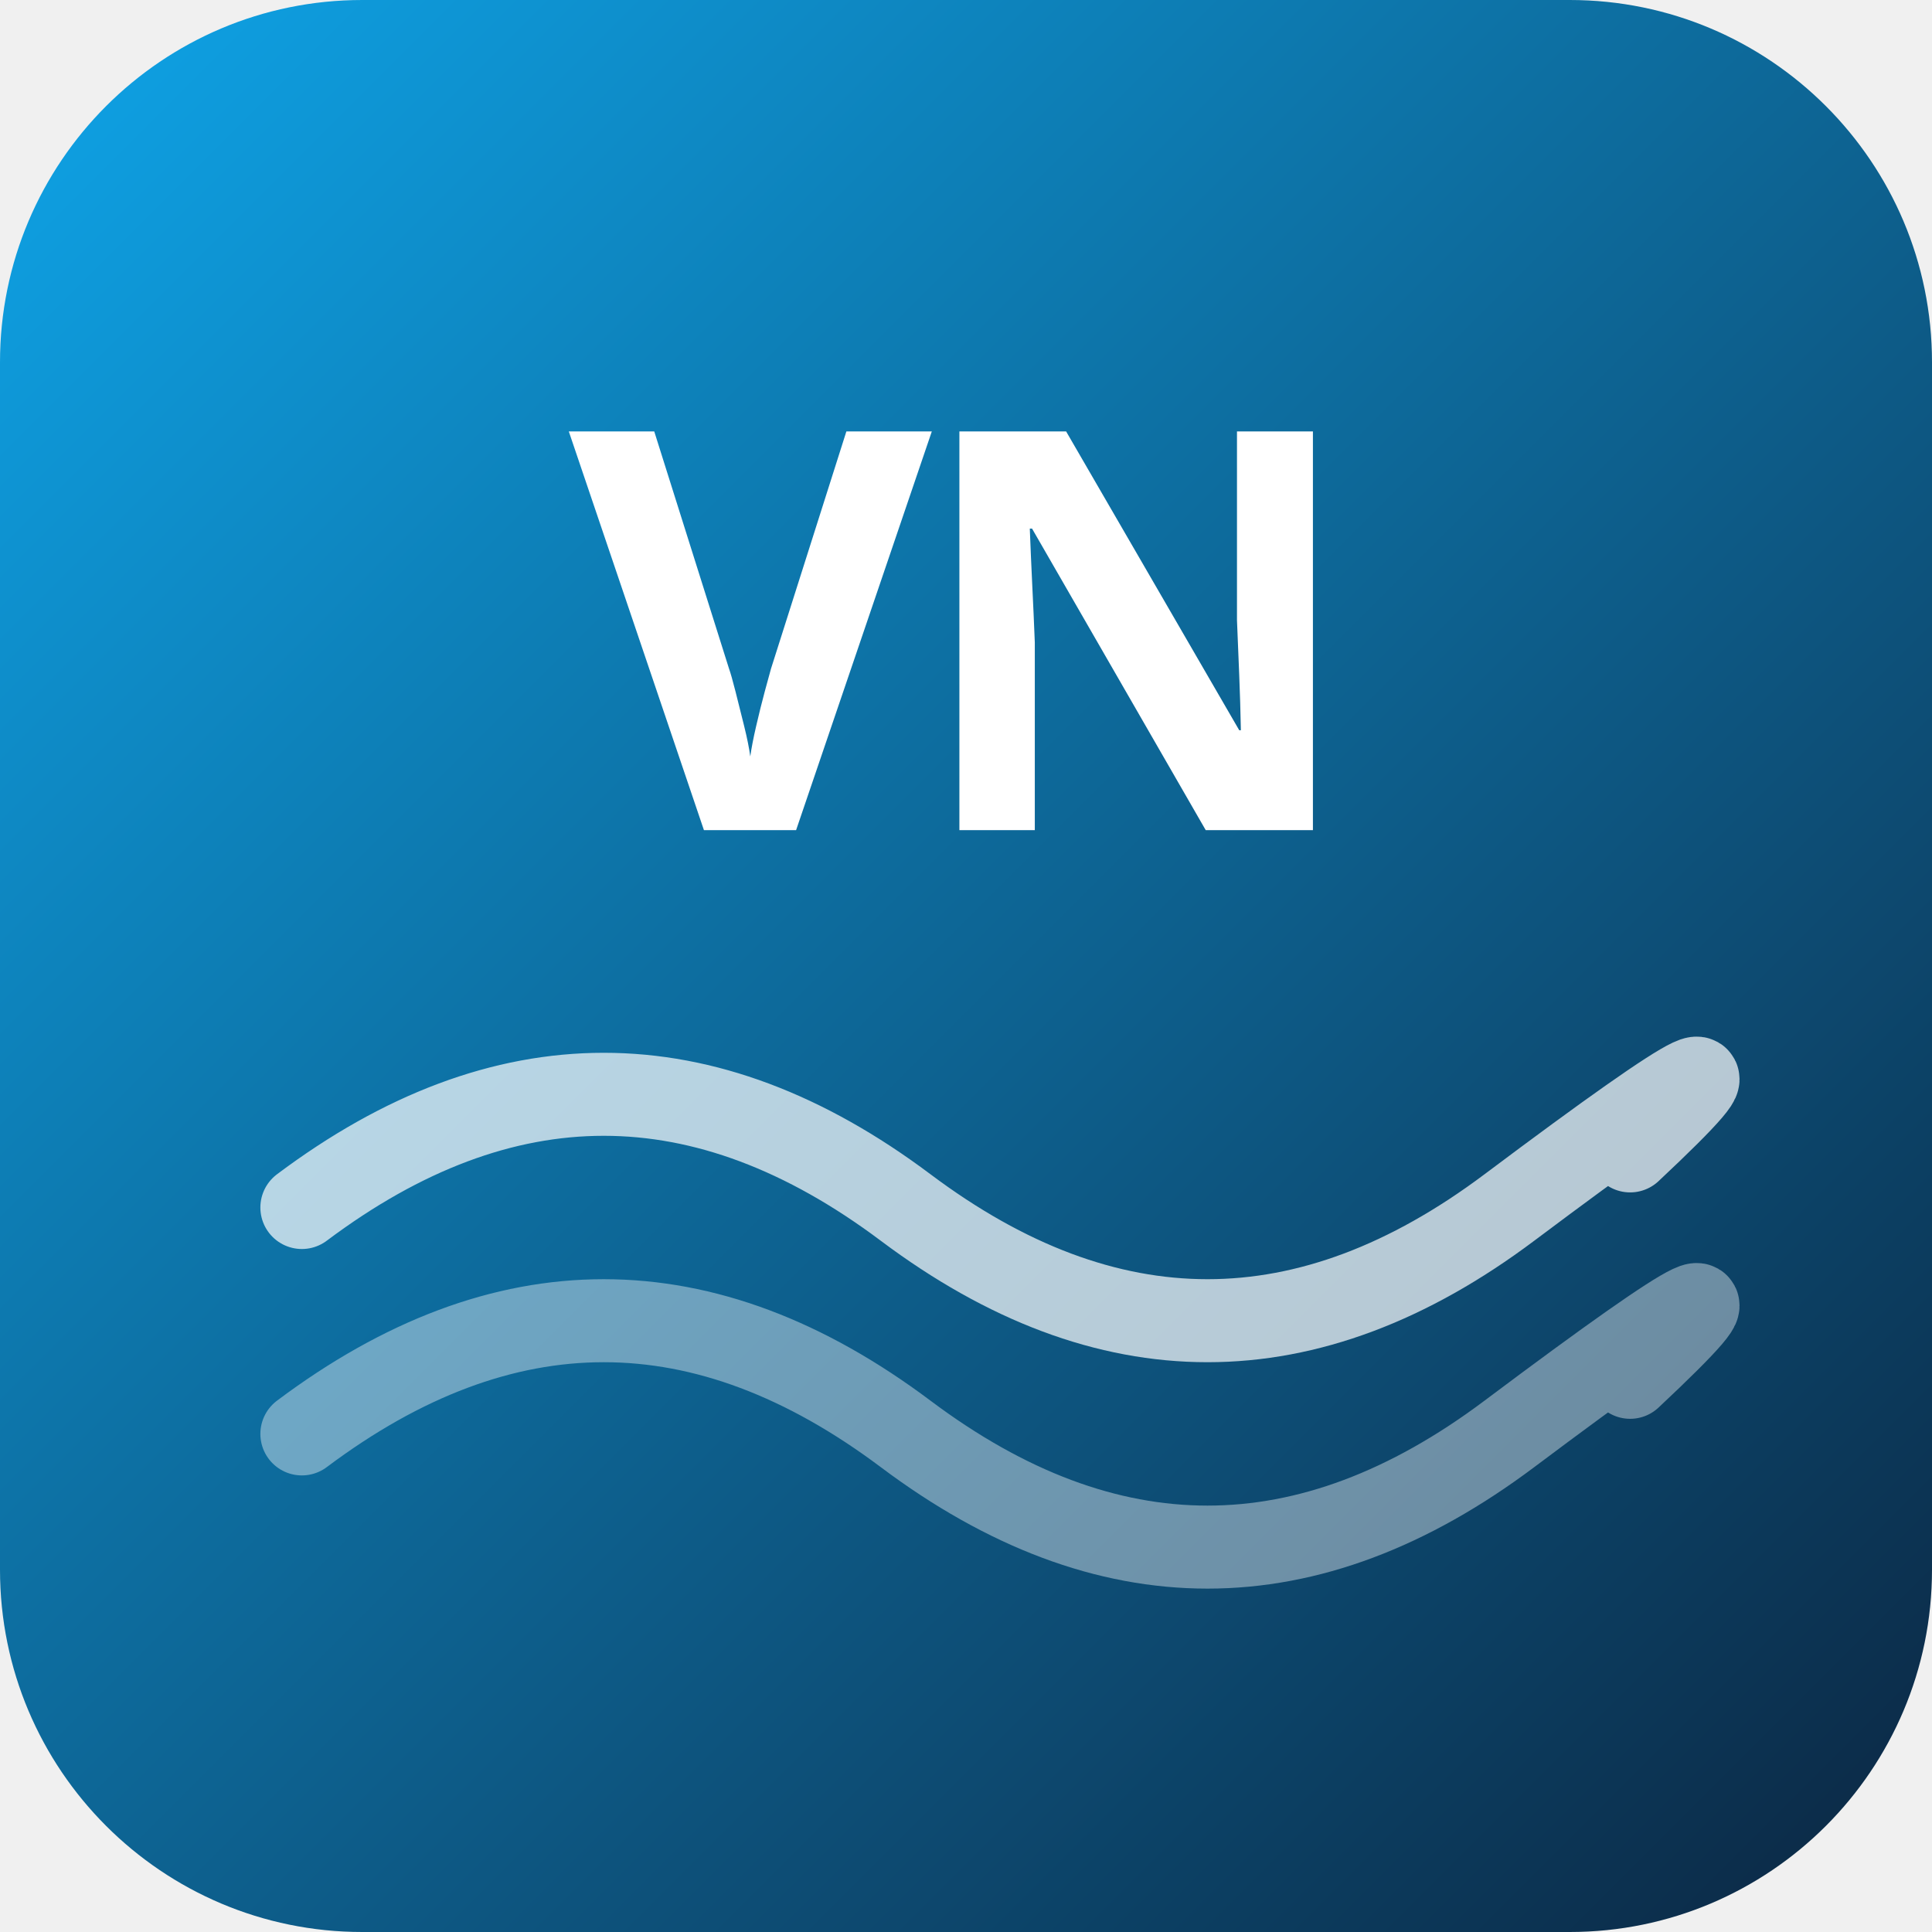
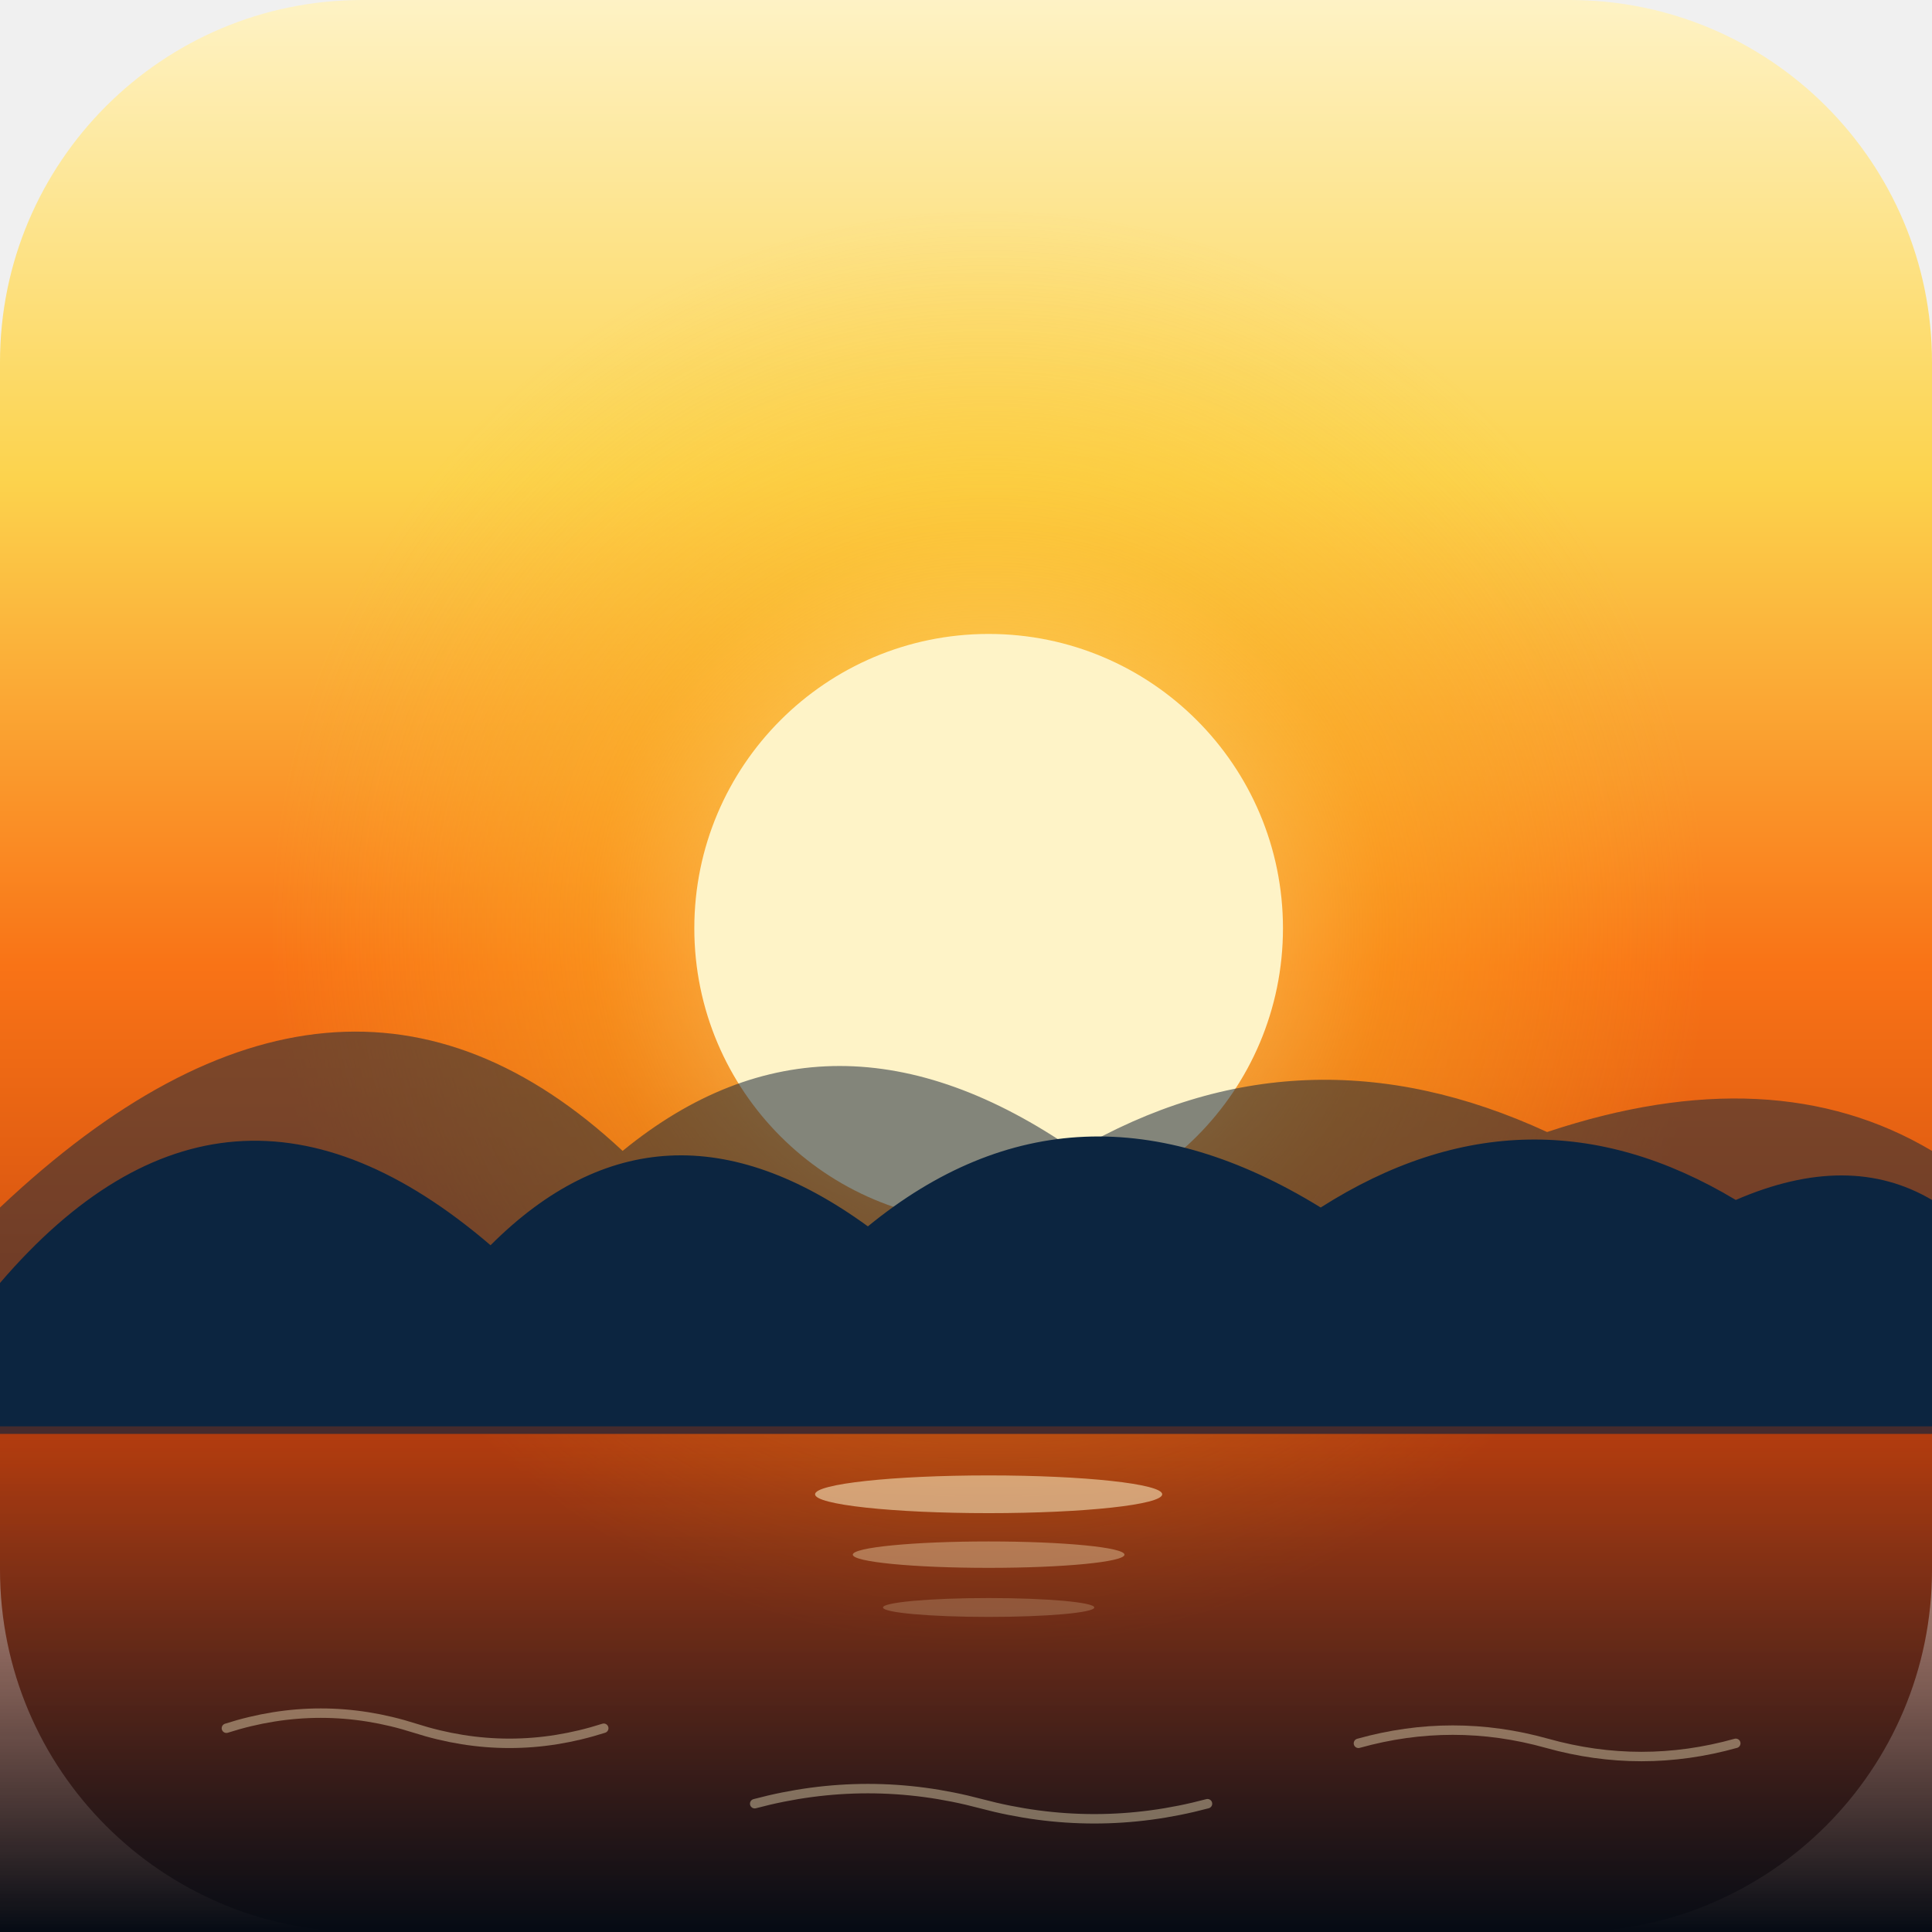
- <svg xmlns="http://www.w3.org/2000/svg" viewBox="0 0 512 512">
+ <svg xmlns="http://www.w3.org/2000/svg" viewBox="0 0 512 512" width="512" height="512">
  <defs>
-     <linearGradient id="bg" x1="0" y1="0" x2="1" y2="1">
-       <stop offset="0%" stop-color="#0ea5e9" />
+     <linearGradient id="sky" x1="0" y1="0" x2="0" y2="1">
+       <stop offset="0%" stop-color="#fef3c7" />
+       <stop offset="25%" stop-color="#fcd34d" />
+       <stop offset="50%" stop-color="#f97316" />
+       <stop offset="75%" stop-color="#c2410c" />
      <stop offset="100%" stop-color="#0c2540" />
    </linearGradient>
+     <radialGradient id="sunGlow" cx="0.5" cy="0.5" r="0.5">
+       <stop offset="0%" stop-color="#fef9c3" stop-opacity="0.9" />
+       <stop offset="55%" stop-color="#fbbf24" stop-opacity="0.35" />
+       <stop offset="100%" stop-color="#fbbf24" stop-opacity="0" />
+     </radialGradient>
+     <linearGradient id="water" x1="0" y1="0" x2="0" y2="1">
+       <stop offset="0%" stop-color="#9a3412" stop-opacity="0.4" />
+       <stop offset="100%" stop-color="#050b14" />
+     </linearGradient>
  </defs>
-   <rect width="512" height="512" rx="96" fill="url(#bg)" />
-   <g fill="none" stroke="#ffffff" stroke-width="22" stroke-linecap="round" stroke-linejoin="round">
-     <path d="M 80 320 Q 160 260, 240 320 T 400 320 T 432 305" opacity="0.7" />
-     <path d="M 80 380 Q 160 320, 240 380 T 400 380 T 432 365" opacity="0.4" />
+   <rect width="512" height="512" rx="96" fill="url(#sky)" />
+   <circle cx="262" cy="246" r="190" fill="url(#sunGlow)" />
+   <circle cx="262" cy="246" r="78" fill="#fef3c7" />
+   <path d="M 0 320 Q 90 235 165 305 Q 220 260 285 305 Q 345 270 410 300 Q 470 280 512 305 L 512 360 L 0 360 Z" fill="#1e293b" opacity="0.55" />
+   <path d="M 0 340 Q 60 270 130 330 Q 175 285 230 325 Q 285 280 350 320 Q 405 285 460 318 Q 490 305 512 318 L 512 380 L 0 380 Z" fill="#0c2540" />
+   <rect x="0" y="378" width="512" height="134" fill="url(#water)" />
+   <ellipse cx="262" cy="396" rx="46" ry="5" fill="#fef3c7" opacity="0.55" />
+   <ellipse cx="262" cy="412" rx="36" ry="3.5" fill="#fef3c7" opacity="0.35" />
+   <ellipse cx="262" cy="426" rx="28" ry="2.5" fill="#fef3c7" opacity="0.2" />
+   <g stroke="#fef3c7" stroke-width="2.5" stroke-linecap="round" fill="none" opacity="0.4">
+     <path d="M 60 458 Q 85 450 110 458 T 160 458" />
+     <path d="M 200 478 Q 230 470 260 478 T 320 478" />
+     <path d="M 360 462 Q 385 455 410 462 T 460 462" />
  </g>
-   <text x="256" y="220" text-anchor="middle" font-family="system-ui, sans-serif" font-weight="800" font-size="148" fill="#ffffff" letter-spacing="-6">VN</text>
</svg>
